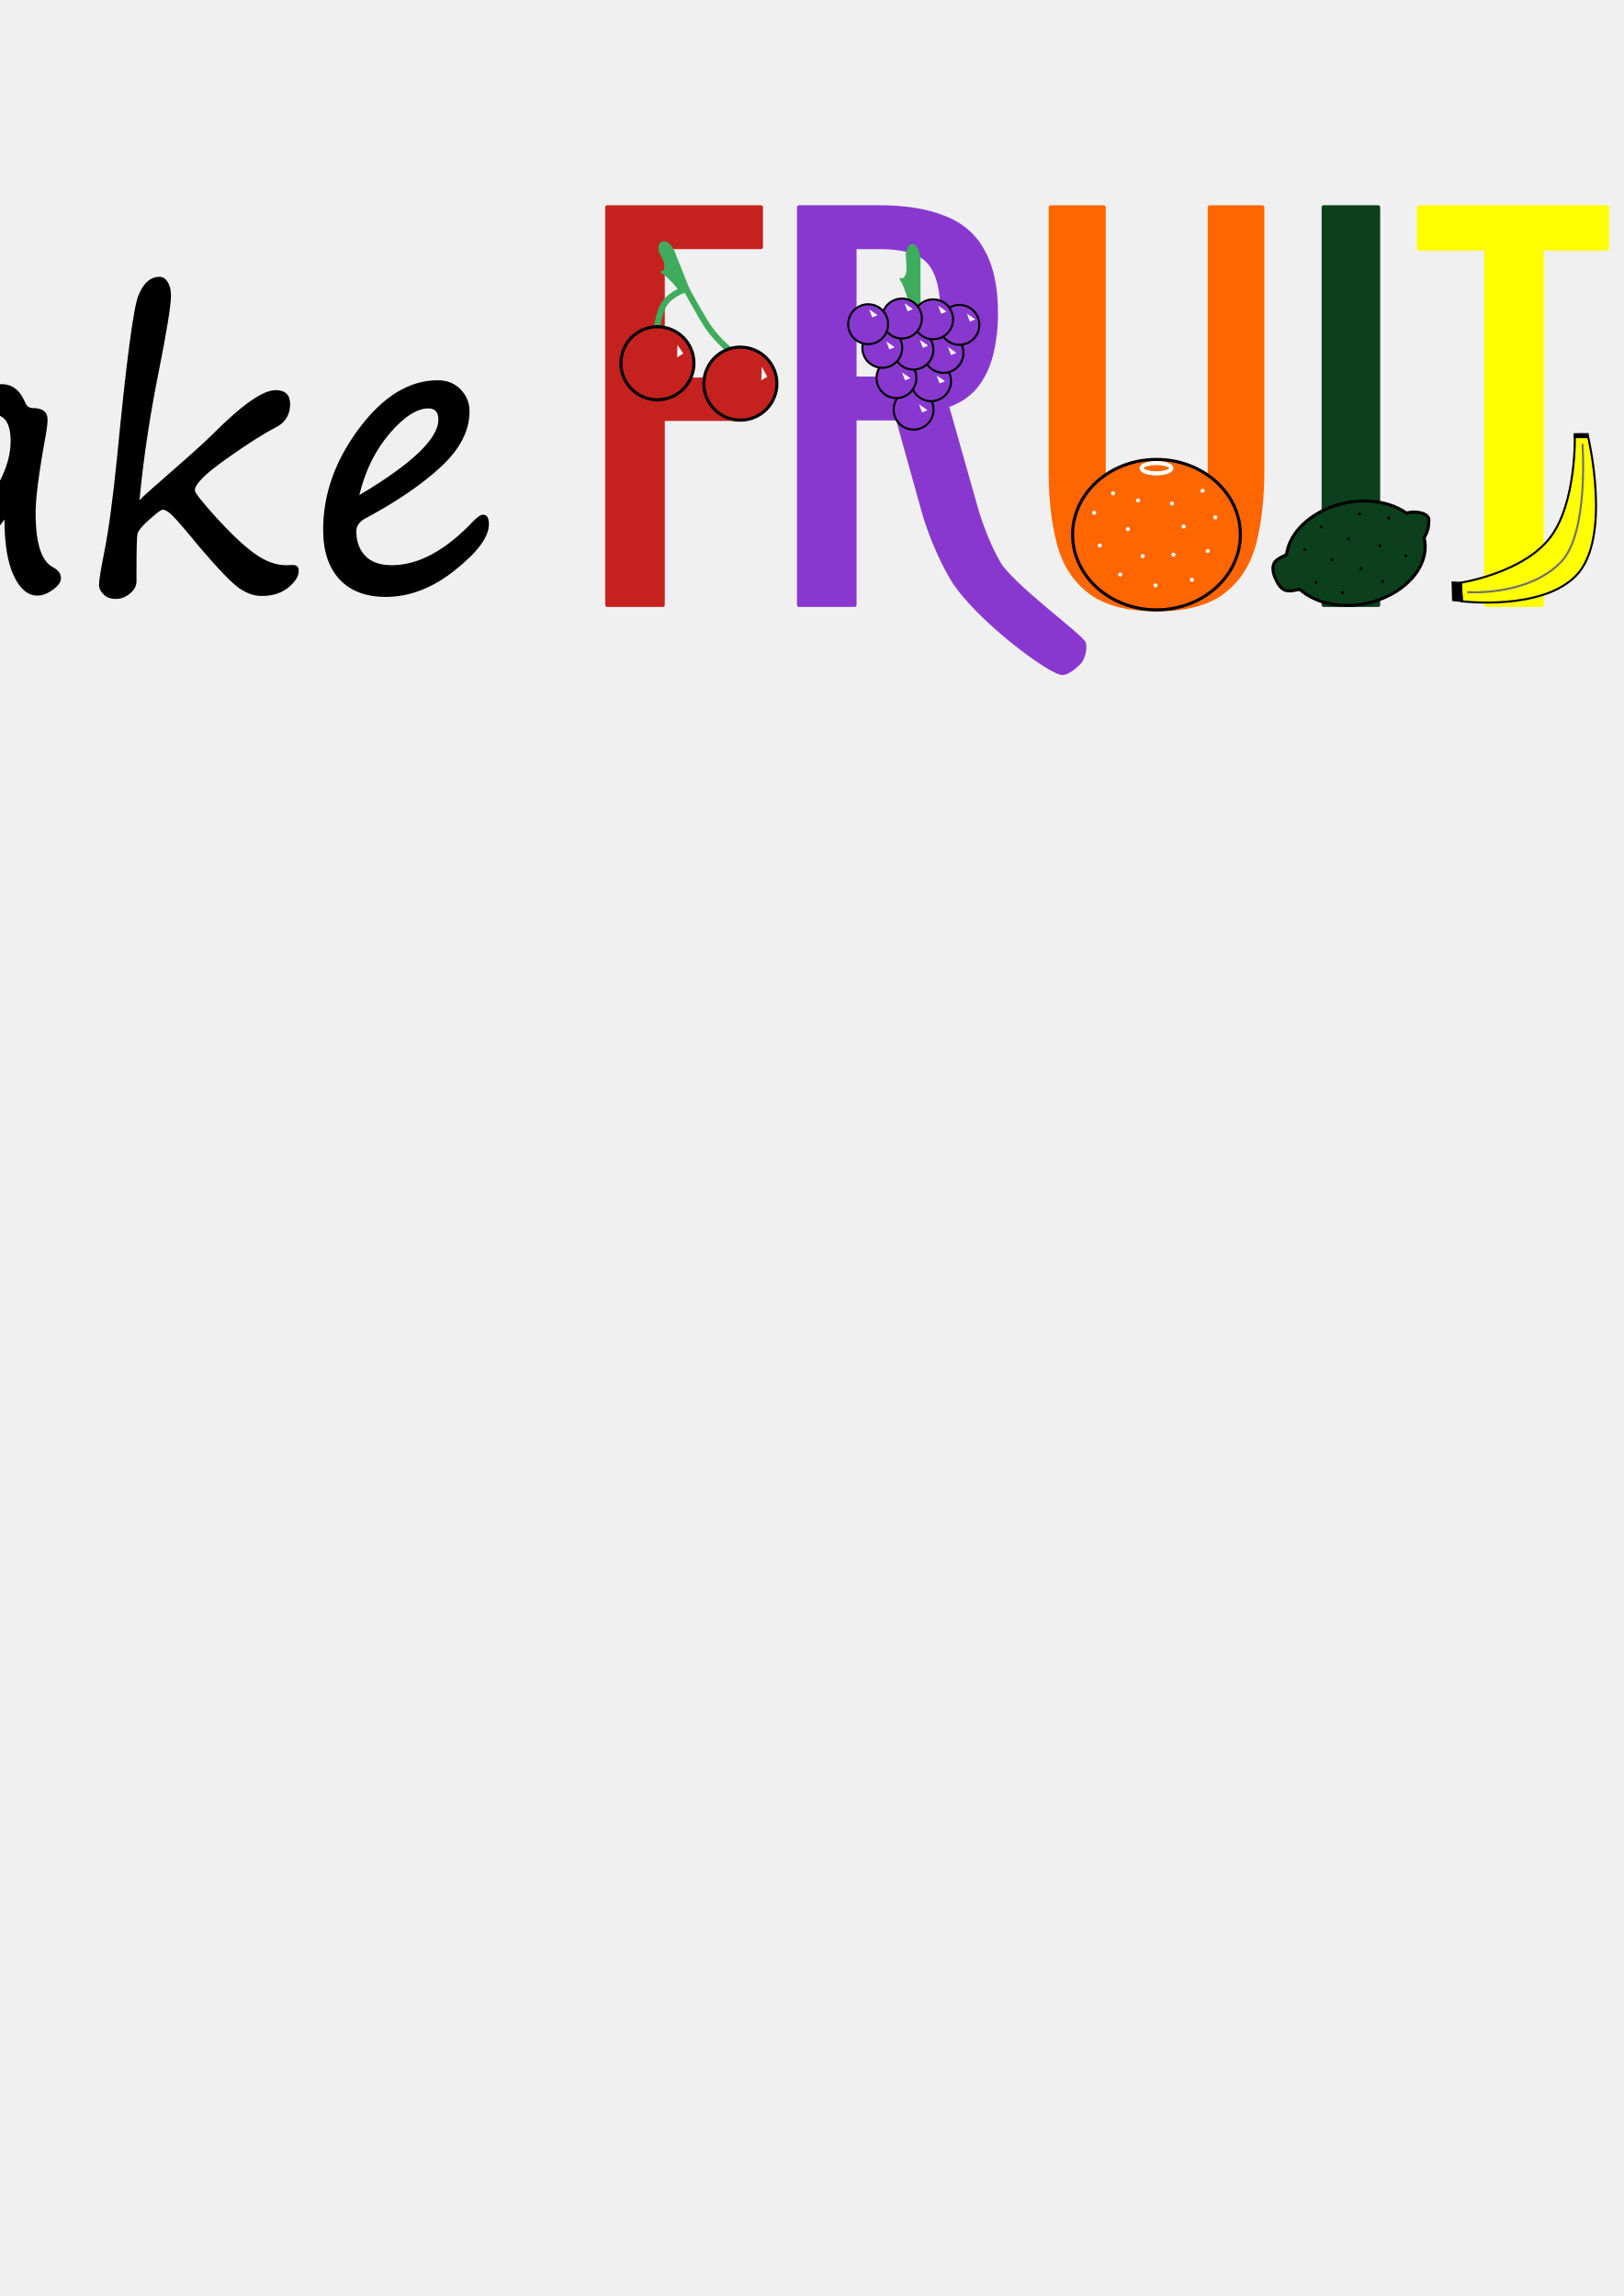
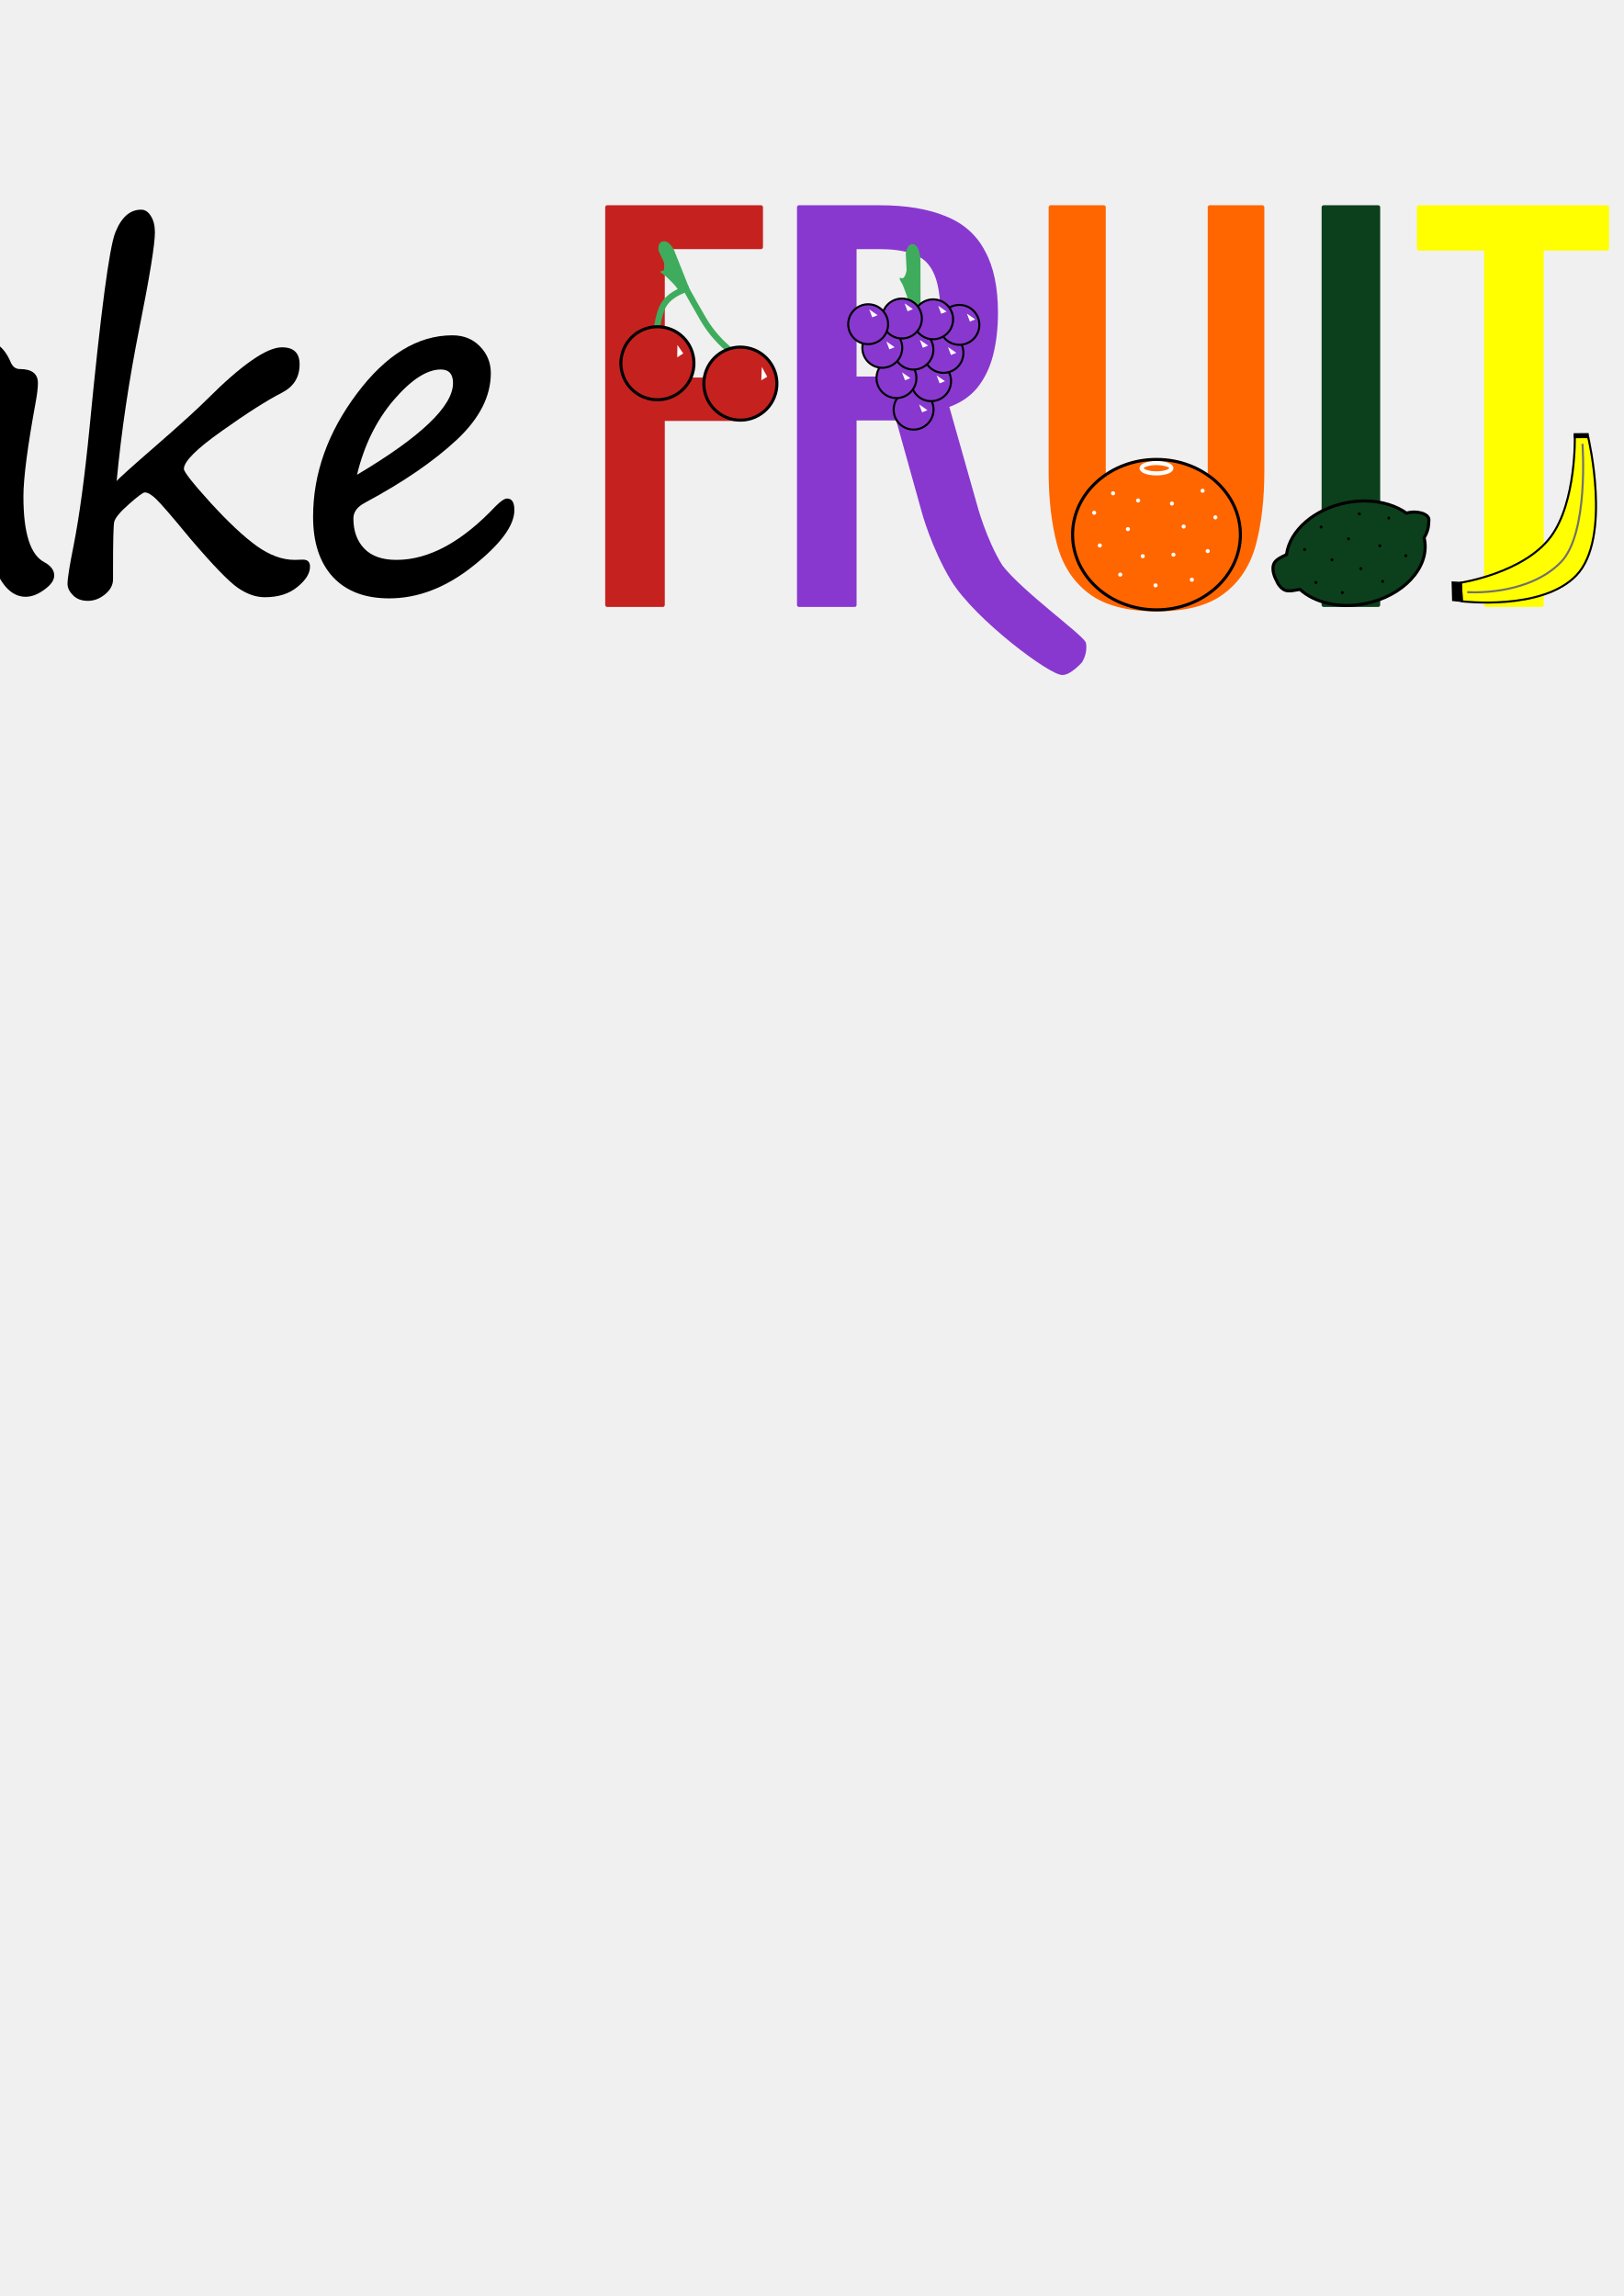
<svg xmlns="http://www.w3.org/2000/svg" width="793.701" height="1122.52" viewBox="0 0 793.701 1122.52" version="1.1" id="svg8">
  <defs id="defs2" />
  <g id="layer1">
-     <g id="g2405">
-       <g id="g2324">
+     <g id="g1228">
+       <g id="g1147">
        <path id="path1345" style="font-style:normal;font-variant:normal;font-weight:normal;font-stretch:normal;font-size:907.087px;line-height:1.25;font-family:Oswald;-inkscape-font-specification:Oswald;letter-spacing:0px;word-spacing:0px;fill:#c5221f;fill-opacity:1;stroke:#c5221f;stroke-width:2;stroke-linejoin:round;stroke-miterlimit:4;stroke-dasharray:none;stroke-opacity:1" d="M 296.841,295.746 V 101.346 h 75.12 v 19.44 h -48 v 64.8 h 37.2 v 19.2 h -37.2 v 90.96 z" />
        <path id="path1347" style="font-style:normal;font-variant:normal;font-weight:normal;font-stretch:normal;font-size:907.087px;line-height:1.25;font-family:Oswald;-inkscape-font-specification:Oswald;letter-spacing:0px;word-spacing:0px;fill:#8838cf;fill-opacity:1;stroke:#8838cf;stroke-width:2;stroke-linejoin:round;stroke-miterlimit:4;stroke-dasharray:none;stroke-opacity:1" d="M 390.591,295.746 V 101.346 h 39.12 c 12.96,0 23.68,1.76 32.16,5.28 8.48,3.36 14.72,8.88 18.72,16.56 4.16,7.52 6.24,17.44 6.24,29.76 0,7.52 -0.8,14.4 -2.4,20.64 -1.6,6.08 -4.16,11.28 -7.68,15.6 -3.52,4.16 -8.16,7.2 -13.92,9.12 l 6.9,24.36 6.9,24.36 c 0,0 4.425,16.935 12.557,30.017 9.899,12.728 38.009,33.01 40.634,37.385 1,4.75 -1.78,8.851 -1.78,8.851 0,0 -5.03,5.601 -8.53,5.726 -5.25,0.625 -42.155,-26.714 -53.822,-45.806 -9.546,-15.91 -14.138,-33.053 -14.138,-33.053 l -6.36,-22.8 -6.36,-22.8 h -21.12 v 91.2 z m 27.12,-110.64 h 10.32 c 7.68,0 13.92,-0.96 18.72,-2.88 4.8,-1.92 8.32,-5.2 10.56,-9.84 2.24,-4.64 3.36,-11.12 3.36,-19.44 0,-11.36 -2.08,-19.52 -6.24,-24.48 -4.16,-5.12 -12.4,-7.68 -24.72,-7.68 h -12 z" />
        <path id="path1349" style="font-style:normal;font-variant:normal;font-weight:normal;font-stretch:normal;font-size:907.087px;line-height:1.25;font-family:Oswald;-inkscape-font-specification:Oswald;letter-spacing:0px;word-spacing:0px;fill:#ff6600;fill-opacity:1;stroke:#ff6600;stroke-width:2;stroke-linejoin:round;stroke-miterlimit:4;stroke-dasharray:none;stroke-opacity:1" d="m 565.438,297.906 q -21.12,0 -32.4,-8.4 -11.28,-8.4 -15.36,-23.52 -4.08,-15.36 -4.08,-35.76 v -128.88 h 25.92 v 130.08 q 0,12.48 1.68,22.8 1.68,10.32 7.2,16.32 5.76,6 17.04,6 11.52,0 17.04,-6 5.52,-6 7.2,-16.32 1.68,-10.32 1.68,-22.8 V 101.346 h 25.68 v 128.88 q 0,20.4 -4.08,35.76 -4.08,15.12 -15.36,23.52 -11.04,8.4 -32.16,8.4 z" />
        <path id="path1351" style="font-style:normal;font-variant:normal;font-weight:normal;font-stretch:normal;font-size:907.087px;line-height:1.25;font-family:Oswald;-inkscape-font-specification:Oswald;letter-spacing:0px;word-spacing:0px;fill:#0c401c;fill-opacity:1;stroke:#0c401c;stroke-width:2;stroke-linejoin:round;stroke-miterlimit:4;stroke-dasharray:none;stroke-opacity:1" d="M 647.031,295.746 V 101.346 h 26.64 v 194.4 z" />
        <path id="path1353" style="font-style:normal;font-variant:normal;font-weight:normal;font-stretch:normal;font-size:907.087px;line-height:1.25;font-family:Oswald;-inkscape-font-specification:Oswald;letter-spacing:0px;word-spacing:0px;fill:#ffff00;fill-opacity:1;stroke:#ffff00;stroke-width:2;stroke-linejoin:round;stroke-miterlimit:10.7;stroke-dasharray:none;stroke-opacity:1" d="M 726.482,295.746 V 121.506 h -32.88 v -20.16 h 91.92 v 20.16 h -31.92 v 174.24 z" />
        <g id="g1149" transform="rotate(16.2333,-952.8102,-2348.742)">
          <path id="path839" d="m 979.901,-318.467 c 0,0 -6.15,3.579 -8.35,9.811 -1.12,3.173 -0.912,7.793 -0.467,11.668 0.445,3.875 1.158,6.994 1.158,6.994 l 0.975,-0.223 c 0,0 -0.7,-3.07 -1.139,-6.885 -0.439,-3.815 -0.586,-8.385 0.416,-11.223 2.043,-5.789 7.914,-9.281 7.914,-9.281 z" style="color:#000000;font-style:normal;font-variant:normal;font-weight:normal;font-stretch:normal;font-size:medium;line-height:normal;font-family:sans-serif;font-variant-ligatures:normal;font-variant-position:normal;font-variant-caps:normal;font-variant-numeric:normal;font-variant-alternates:normal;font-feature-settings:normal;text-indent:0;text-align:start;text-decoration:none;text-decoration-line:none;text-decoration-style:solid;text-decoration-color:#000000;letter-spacing:normal;word-spacing:normal;text-transform:none;writing-mode:lr-tb;direction:ltr;text-orientation:mixed;dominant-baseline:auto;baseline-shift:baseline;text-anchor:start;white-space:normal;shape-padding:0;clip-rule:nonzero;display:inline;overflow:visible;visibility:visible;opacity:1;isolation:auto;mix-blend-mode:normal;color-interpolation:sRGB;color-interpolation-filters:linearRGB;solid-color:#000000;solid-opacity:1;vector-effect:none;fill:#3ba151;fill-opacity:1;fill-rule:nonzero;stroke:#3eac5c;stroke-width:2;stroke-linecap:butt;stroke-linejoin:miter;stroke-miterlimit:4;stroke-dasharray:none;stroke-dashoffset:0;stroke-opacity:1;color-rendering:auto;image-rendering:auto;shape-rendering:auto;text-rendering:auto;enable-background:accumulate" />
          <circle r="17.854" cy="-279.323" cx="976.796" id="path835" style="opacity:1;fill:#c5221f;fill-opacity:1;stroke:#000000;stroke-width:1.5;stroke-miterlimit:4;stroke-dasharray:none;stroke-opacity:1" />
          <path id="path843" d="m 980.334,-318.723 c 0,0 -0.002,0.002 -0.002,0.002 l -0.861,0.508 c 0,0 0.041,0.063 0.086,0.119 0.045,0.056 0.117,0.139 0.236,0.271 0.24,0.265 0.674,0.728 1.477,1.541 1.604,1.626 4.675,4.654 10.561,10.273 11.877,11.34 25.354,13.918 25.354,13.918 l 0.188,-0.982 c 0,0 -13.191,-2.526 -24.85,-13.658 -5.882,-5.616 -8.949,-8.638 -10.541,-10.252 -0.796,-0.807 -1.222,-1.262 -1.445,-1.51 -0.112,-0.124 -0.173,-0.195 -0.201,-0.23 z" style="color:#000000;font-style:normal;font-variant:normal;font-weight:normal;font-stretch:normal;font-size:medium;line-height:normal;font-family:sans-serif;font-variant-ligatures:normal;font-variant-position:normal;font-variant-caps:normal;font-variant-numeric:normal;font-variant-alternates:normal;font-feature-settings:normal;text-indent:0;text-align:start;text-decoration:none;text-decoration-line:none;text-decoration-style:solid;text-decoration-color:#000000;letter-spacing:normal;word-spacing:normal;text-transform:none;writing-mode:lr-tb;direction:ltr;text-orientation:mixed;dominant-baseline:auto;baseline-shift:baseline;text-anchor:start;white-space:normal;shape-padding:0;clip-rule:nonzero;display:inline;overflow:visible;visibility:visible;opacity:1;isolation:auto;mix-blend-mode:normal;color-interpolation:sRGB;color-interpolation-filters:linearRGB;solid-color:#000000;solid-opacity:1;vector-effect:none;fill:#000000;fill-opacity:1;fill-rule:nonzero;stroke:#3eac5c;stroke-width:2;stroke-linecap:butt;stroke-linejoin:miter;stroke-miterlimit:4;stroke-dasharray:none;stroke-dashoffset:0;stroke-opacity:1;color-rendering:auto;image-rendering:auto;shape-rendering:auto;text-rendering:auto;enable-background:accumulate" />
          <circle style="opacity:1;fill:#c5221f;fill-opacity:1;stroke:#000000;stroke-width:1.5;stroke-miterlimit:4;stroke-dasharray:none;stroke-opacity:1" id="circle837" cx="1018.515" cy="-281.09" r="17.854" />
          <path id="path847" d="M 981.141,-319.324 969.125,-334.73 c 0,0 -3.625,-4 -6.375,-2.562 -2.75,1.438 -0.688,5.125 -0.688,5.125 l 4.375,5 c 0,0 1.75,3.375 -0.25,4 -2,0.625 2,1.562 2,1.562 0,0 9.536,4.537 8.34,5.728 -1.196,1.191 4.613,-3.446 4.613,-3.446 z" style="fill:#3eac5c;fill-opacity:1;stroke:none;stroke-width:1px;stroke-linecap:butt;stroke-linejoin:miter;stroke-opacity:1" />
          <path id="path849" d="m 983.69,-290.636 3.889,3.182 -2.298,2.652 z" style="fill:#ffffff;stroke:none;stroke-width:1px;stroke-linecap:butt;stroke-linejoin:miter;stroke-opacity:1" />
          <path id="path851" d="m 1026.294,-291.874 3.889,3.889 -2.298,2.475 z" style="fill:#ffffff;stroke:none;stroke-width:1px;stroke-linecap:butt;stroke-linejoin:miter;stroke-opacity:1" />
        </g>
        <g id="g1133" transform="rotate(4.262611,-4827.448,-5264.901)">
          <circle style="opacity:1;fill:#8838cf;fill-opacity:1;stroke:#000000;stroke-width:1;stroke-miterlimit:4;stroke-dasharray:none;stroke-opacity:1" id="circle864" cx="838.209" cy="-206.85" r="9.75" />
          <circle r="9.75" cy="-221.35" cx="845.709" id="circle866" style="opacity:1;fill:#8838cf;fill-opacity:1;stroke:#000000;stroke-width:1;stroke-miterlimit:4;stroke-dasharray:none;stroke-opacity:1" />
          <circle style="opacity:1;fill:#8838cf;fill-opacity:1;stroke:#000000;stroke-width:1;stroke-miterlimit:4;stroke-dasharray:none;stroke-opacity:1" id="circle868" cx="828.709" cy="-221.6" r="9.75" />
          <circle r="9.75" cy="-235.6" cx="850.709" id="circle870" style="opacity:1;fill:#8838cf;fill-opacity:1;stroke:#000000;stroke-width:1;stroke-miterlimit:4;stroke-dasharray:none;stroke-opacity:1" />
          <circle style="opacity:1;fill:#8838cf;fill-opacity:1;stroke:#000000;stroke-width:1;stroke-miterlimit:4;stroke-dasharray:none;stroke-opacity:1" id="circle872" cx="835.959" cy="-236.1" r="9.75" />
          <circle r="9.75" cy="-235.85" cx="820.709" id="circle874" style="opacity:1;fill:#8838cf;fill-opacity:1;stroke:#000000;stroke-width:1;stroke-miterlimit:4;stroke-dasharray:none;stroke-opacity:1" />
          <circle style="opacity:1;fill:#8838cf;fill-opacity:1;stroke:#000000;stroke-width:1;stroke-miterlimit:4;stroke-dasharray:none;stroke-opacity:1" id="circle876" cx="857.459" cy="-249.85" r="9.75" />
          <path style="fill:#3eac5c;fill-opacity:1;stroke:none;stroke-width:1px;stroke-linecap:butt;stroke-linejoin:miter;stroke-opacity:1" d="m 837.921,-256.63 -1.854,-24.013 c 0,0 -0.907,-6.57 -3.999,-6.898 -3.092,-0.328 -3.334,4.88 -3.334,4.88 l 1.003,8.109 c 0,0 -0.338,4.675 -2.36,3.999 -2.023,-0.676 0.847,2.954 0.847,2.954 0,0 5.604,11.051 3.956,11.498 -1.649,0.447 5.742,-0.528 5.742,-0.528 z" id="path911" />
          <circle r="9.75" cy="-251.6" cx="844.459" id="circle878" style="opacity:1;fill:#8838cf;fill-opacity:1;stroke:#000000;stroke-width:1;stroke-miterlimit:4;stroke-dasharray:none;stroke-opacity:1" />
          <circle style="opacity:1;fill:#8838cf;fill-opacity:1;stroke:#000000;stroke-width:1;stroke-miterlimit:4;stroke-dasharray:none;stroke-opacity:1" id="circle880" cx="829.209" cy="-250.85" r="9.75" />
          <circle r="9.75" cy="-246.85" cx="812.959" id="circle882" style="opacity:1;fill:#8838cf;fill-opacity:1;stroke:#000000;stroke-width:1;stroke-miterlimit:4;stroke-dasharray:none;stroke-opacity:1" />
          <path id="path884" d="m 812.959,-254.1 4.25,2.5 -2.5,1.25 z" style="fill:#ffffff;stroke:none;stroke-width:1px;stroke-linecap:butt;stroke-linejoin:miter;stroke-opacity:1" />
          <path style="fill:#ffffff;stroke:none;stroke-width:1px;stroke-linecap:butt;stroke-linejoin:miter;stroke-opacity:1" d="m 848.209,-224.35 4.25,2.5 -2.5,1.25 z" id="path886" />
          <path id="path888" d="m 831.209,-224.6 4.25,2.5 -2.5,1.25 z" style="fill:#ffffff;stroke:none;stroke-width:1px;stroke-linecap:butt;stroke-linejoin:miter;stroke-opacity:1" />
          <path style="fill:#ffffff;stroke:none;stroke-width:1px;stroke-linecap:butt;stroke-linejoin:miter;stroke-opacity:1" d="m 852.709,-238.6 4.25,2.5 -2.5,1.25 z" id="path890" />
          <path id="path892" d="m 838.709,-241.1 4.25,2.5 -2.5,1.25 z" style="fill:#ffffff;stroke:none;stroke-width:1px;stroke-linecap:butt;stroke-linejoin:miter;stroke-opacity:1" />
          <path style="fill:#ffffff;stroke:none;stroke-width:1px;stroke-linecap:butt;stroke-linejoin:miter;stroke-opacity:1" d="m 822.459,-239.1 4.25,2.5 -2.5,1.25 z" id="path894" />
          <path id="path896" d="m 860.709,-255.6 4.25,2.5 -2.5,1.25 z" style="fill:#ffffff;stroke:none;stroke-width:1px;stroke-linecap:butt;stroke-linejoin:miter;stroke-opacity:1" />
          <path style="fill:#ffffff;stroke:none;stroke-width:1px;stroke-linecap:butt;stroke-linejoin:miter;stroke-opacity:1" d="m 846.459,-258.35 4.25,2.5 -2.5,1.25 z" id="path898" />
          <path id="path900" d="m 829.959,-258.35 4.25,2.5 -2.5,1.25 z" style="fill:#ffffff;stroke:none;stroke-width:1px;stroke-linecap:butt;stroke-linejoin:miter;stroke-opacity:1" />
          <path style="fill:#ffffff;stroke:none;stroke-width:1px;stroke-linecap:butt;stroke-linejoin:miter;stroke-opacity:1" d="m 840.709,-209.6 4.25,2.5 -2.5,1.25 z" id="path902" />
        </g>
        <g id="g1187" transform="translate(-178.558,531.1605)">
          <ellipse ry="36.77" rx="41.012" cy="-269.774" cx="743.876" id="path945" style="opacity:1;fill:#ff6600;fill-opacity:1;stroke:none;stroke-width:3;stroke-miterlimit:4;stroke-dasharray:none;stroke-opacity:1" />
          <ellipse ry="2.525" rx="7.275" cy="-302.254" cx="743.876" id="path949" style="opacity:1;fill:#ff6600;fill-opacity:1;stroke:#ffffff;stroke-width:2;stroke-miterlimit:4;stroke-dasharray:none;stroke-opacity:1" />
          <ellipse style="opacity:1;fill:none;fill-opacity:1;stroke:#000000;stroke-width:1.5;stroke-miterlimit:4;stroke-dasharray:none;stroke-opacity:1" id="ellipse947" cx="743.876" cy="-269.774" rx="41.012" ry="36.77" />
          <circle r="1" style="opacity:1;fill:#ffffff;fill-opacity:1;stroke:none;stroke-width:3;stroke-miterlimit:4;stroke-dasharray:none;stroke-opacity:1" id="circle973" cx="722.66" cy="-289.979" />
          <circle cy="-247.729" cx="761.16" id="circle1005" style="opacity:1;fill:#ffffff;fill-opacity:1;stroke:none;stroke-width:3;stroke-miterlimit:4;stroke-dasharray:none;stroke-opacity:1" r="1" />
          <circle r="1" style="opacity:1;fill:#ffffff;fill-opacity:1;stroke:none;stroke-width:3;stroke-miterlimit:4;stroke-dasharray:none;stroke-opacity:1" id="circle1007" cx="743.41" cy="-244.979" />
          <circle cy="-250.229" cx="726.16" id="circle1009" style="opacity:1;fill:#ffffff;fill-opacity:1;stroke:none;stroke-width:3;stroke-miterlimit:4;stroke-dasharray:none;stroke-opacity:1" r="1" />
          <circle r="1" style="opacity:1;fill:#ffffff;fill-opacity:1;stroke:none;stroke-width:3;stroke-miterlimit:4;stroke-dasharray:none;stroke-opacity:1" id="circle1011" cx="768.91" cy="-261.729" />
          <circle cy="-259.979" cx="752.16" id="circle1013" style="opacity:1;fill:#ffffff;fill-opacity:1;stroke:none;stroke-width:3;stroke-miterlimit:4;stroke-dasharray:none;stroke-opacity:1" r="1" />
          <circle r="1" style="opacity:1;fill:#ffffff;fill-opacity:1;stroke:none;stroke-width:3;stroke-miterlimit:4;stroke-dasharray:none;stroke-opacity:1" id="circle1015" cx="737.16" cy="-259.229" />
          <circle cy="-264.479" cx="716.16" id="circle1017" style="opacity:1;fill:#ffffff;fill-opacity:1;stroke:none;stroke-width:3;stroke-miterlimit:4;stroke-dasharray:none;stroke-opacity:1" r="1" />
          <circle r="1" style="opacity:1;fill:#ffffff;fill-opacity:1;stroke:none;stroke-width:3;stroke-miterlimit:4;stroke-dasharray:none;stroke-opacity:1" id="circle1019" cx="772.66" cy="-278.229" />
          <circle cy="-273.729" cx="757.16" id="circle1021" style="opacity:1;fill:#ffffff;fill-opacity:1;stroke:none;stroke-width:3;stroke-miterlimit:4;stroke-dasharray:none;stroke-opacity:1" r="1" />
          <circle r="1" style="opacity:1;fill:#ffffff;fill-opacity:1;stroke:none;stroke-width:3;stroke-miterlimit:4;stroke-dasharray:none;stroke-opacity:1" id="circle1023" cx="729.91" cy="-272.479" />
          <circle cy="-286.479" cx="734.91" id="circle1025" style="opacity:1;fill:#ffffff;fill-opacity:1;stroke:none;stroke-width:3;stroke-miterlimit:4;stroke-dasharray:none;stroke-opacity:1" r="1" />
          <circle r="1" style="opacity:1;fill:#ffffff;fill-opacity:1;stroke:none;stroke-width:3;stroke-miterlimit:4;stroke-dasharray:none;stroke-opacity:1" id="circle1027" cx="713.41" cy="-280.479" />
          <circle cy="-284.979" cx="751.41" id="circle1029" style="opacity:1;fill:#ffffff;fill-opacity:1;stroke:none;stroke-width:3;stroke-miterlimit:4;stroke-dasharray:none;stroke-opacity:1" r="1" />
          <circle r="1" style="opacity:1;fill:#ffffff;fill-opacity:1;stroke:none;stroke-width:3;stroke-miterlimit:4;stroke-dasharray:none;stroke-opacity:1" id="circle1031" cx="766.41" cy="-291.229" />
        </g>
        <g id="g1752">
          <path id="path1189" d="m 668.401,244.94 c -3.357,-0.111 -6.781,0.163 -10.158,0.812 -15.642,3.02 -27.805,13.531 -29.371,25.382 -4.1,1.946 -5.808,3.01 -6.406,5.142 -0.96,3.422 1.51,7.53 1.51,7.53 0,0 1.783,4.927 5.761,5.064 2.224,0.076 2.455,-0.257 5.723,-0.695 7.346,6.647 19.436,9.319 31.62,6.989 18.614,-3.579 31.726,-17.541 29.286,-31.185 -0.068,-0.341 -0.146,-0.68 -0.233,-1.016 2.336,-4.089 2.154,-6.04 2.334,-8.726 0.205,-3.071 -5.991,-4.857 -10.931,-3.354 -5.065,-3.599 -11.788,-5.687 -19.134,-5.942 z" style="opacity:1;fill:#0c401c;fill-opacity:1;stroke:#000000;stroke-width:1.5;stroke-miterlimit:4;stroke-dasharray:none;stroke-opacity:1" />
          <ellipse ry="0.733" rx="0.73" style="opacity:1;fill:#000000;fill-opacity:1;stroke:none;stroke-width:1.5;stroke-miterlimit:4;stroke-dasharray:none;stroke-opacity:1" id="circle1228" cx="678.883" cy="253.271" />
          <ellipse ry="0.733" rx="0.73" cy="278.008" cx="665.2" id="circle1280" style="opacity:1;fill:#000000;fill-opacity:1;stroke:none;stroke-width:1.5;stroke-miterlimit:4;stroke-dasharray:none;stroke-opacity:1" />
          <ellipse ry="0.733" rx="0.73" style="opacity:1;fill:#000000;fill-opacity:1;stroke:none;stroke-width:1.5;stroke-miterlimit:4;stroke-dasharray:none;stroke-opacity:1" id="circle1282" cx="659.18" cy="263.44" />
          <ellipse ry="0.733" rx="0.73" cy="284.238" cx="675.872" id="circle1284" style="opacity:1;fill:#000000;fill-opacity:1;stroke:none;stroke-width:1.5;stroke-miterlimit:4;stroke-dasharray:none;stroke-opacity:1" />
          <ellipse ry="0.733" rx="0.73" style="opacity:1;fill:#000000;fill-opacity:1;stroke:none;stroke-width:1.5;stroke-miterlimit:4;stroke-dasharray:none;stroke-opacity:1" id="circle1286" cx="664.47" cy="251.255" />
          <ellipse ry="0.733" rx="0.73" cy="266.83" cx="674.504" id="circle1288" style="opacity:1;fill:#000000;fill-opacity:1;stroke:none;stroke-width:1.5;stroke-miterlimit:4;stroke-dasharray:none;stroke-opacity:1" />
          <ellipse ry="0.733" rx="0.73" style="opacity:1;fill:#000000;fill-opacity:1;stroke:none;stroke-width:1.5;stroke-miterlimit:4;stroke-dasharray:none;stroke-opacity:1" id="circle1290" cx="687.183" cy="271.686" />
          <ellipse ry="0.733" rx="0.73" style="opacity:1;fill:#000000;fill-opacity:1;stroke:none;stroke-width:1.5;stroke-miterlimit:4;stroke-dasharray:none;stroke-opacity:1" id="circle1294" cx="643.217" cy="284.788" />
          <ellipse ry="0.733" rx="0.73" cy="268.663" cx="637.744" id="circle1296" style="opacity:1;fill:#000000;fill-opacity:1;stroke:none;stroke-width:1.5;stroke-miterlimit:4;stroke-dasharray:none;stroke-opacity:1" />
          <ellipse ry="0.733" rx="0.73" style="opacity:1;fill:#000000;fill-opacity:1;stroke:none;stroke-width:1.5;stroke-miterlimit:4;stroke-dasharray:none;stroke-opacity:1" id="circle1298" cx="651.061" cy="273.702" />
          <ellipse ry="0.733" rx="0.73" cy="289.735" cx="656.169" id="circle1300" style="opacity:1;fill:#000000;fill-opacity:1;stroke:none;stroke-width:1.5;stroke-miterlimit:4;stroke-dasharray:none;stroke-opacity:1" />
          <ellipse ry="0.733" rx="0.73" style="opacity:1;fill:#000000;fill-opacity:1;stroke:none;stroke-width:1.5;stroke-miterlimit:4;stroke-dasharray:none;stroke-opacity:1" id="circle1302" cx="645.771" cy="257.668" />
        </g>
        <g id="g1762">
          <path id="path1321" d="m 714.568,293.982 -0.508,-9.103 c 0,0 30.711,-4.704 43.927,-22.39 12.72,-17.023 11.81,-49.55 11.81,-49.55 l 6.567,0.865 c 0,0 11.662,49.268 -5.832,67.511 -16.769,17.486 -55.963,12.667 -55.963,12.667 z" style="fill:#ffff00;fill-opacity:1;stroke:#000000;stroke-width:1px;stroke-linecap:butt;stroke-linejoin:miter;stroke-opacity:1" />
          <path id="path1325" d="m 717.214,289.488 c 0,0 29.268,2.241 45.743,-14.62 13.824,-14.147 10.596,-57.869 10.596,-57.869" style="fill:none;stroke:#71716c;stroke-width:1px;stroke-linecap:butt;stroke-linejoin:miter;stroke-opacity:1" />
          <path id="path1327" d="m 714.645,293.841 -4.347,-0.455 -0.226,-8.632 4.013,0.218 z" style="fill:#000000;stroke:#000000;stroke-width:1px;stroke-linecap:butt;stroke-linejoin:miter;stroke-opacity:1" />
          <path id="path1329" d="m 769.787,213.729 -0.048,-1.445 6.356,-0.047 0.226,1.473 z" style="fill:#000000;stroke:#000000;stroke-width:1px;stroke-linecap:butt;stroke-linejoin:miter;stroke-opacity:1" />
        </g>
      </g>
-       <g id="flowRoot1764" style="font-style:normal;font-variant:normal;font-weight:normal;font-stretch:normal;font-size:80px;line-height:1.25;font-family:'Segoe Print';-inkscape-font-specification:'Segoe Print';letter-spacing:0px;word-spacing:0px;fill:#000000;fill-opacity:1;stroke:none" transform="translate(116,13.52285)" aria-label="fake">
-         <path id="path1772" style="font-size:186.667px" d="m -226.74,277.846 q -0.638,2.279 -3.464,3.828 -2.826,1.549 -5.651,1.549 -9.297,0 -9.297,-13.581 0,-6.471 4.284,-36.641 2.643,-18.503 2.643,-28.073 0,-1.641 -3.828,-4.284 -3.919,-2.552 -3.919,-5.013 0,-3.919 5.924,-8.477 4.557,-3.555 5.56,-7.93 1.094,-4.375 2.461,-12.122 4.648,-28.255 14.492,-40.742 9.935,-12.487 25.247,-12.487 8.112,0 13.763,5.56 5.651,5.469 5.651,13.672 0,6.654 -3.19,15.13 -3.099,8.385 -7.109,8.385 -3.008,0 -3.008,-3.008 l 0.638,-8.841 q 0,-17.591 -9.844,-17.591 -10.664,0 -17.682,20.964 -7.018,20.872 -7.018,33.997 0,4.193 5.469,4.193 23.789,0 27.982,-0.182 4.284,-0.182 4.284,3.555 0,3.737 -4.648,5.742 -4.557,1.914 -20.052,3.464 -13.216,1.367 -14.948,2.279 -6.107,33.906 -6.107,60.43 0,7.93 0.729,11.758 0.638,3.555 0.638,4.466 z" />
-         <path id="path1774" style="font-size:186.667px" d="m -113.81,240.476 q -12.76,17.135 -25.247,25.703 -12.487,8.568 -22.878,8.568 -7.018,0 -12.122,-5.924 -5.104,-5.924 -5.104,-15.221 0,-23.971 21.419,-51.589 21.419,-27.708 42.565,-27.708 7.656,0 11.393,8.75 1.185,2.917 3.737,2.917 7.292,0 7.292,5.651 0,2.826 -0.911,7.747 -4.922,26.888 -4.922,37.917 0,22.057 8.385,26.432 4.01,2.188 4.01,5.378 0,2.826 -3.919,5.651 -3.919,2.917 -7.565,2.917 -7.018,0 -11.576,-9.661 -4.557,-9.661 -4.557,-27.526 z m -5.56,-51.315 q -12.031,0 -27.982,22.604 -15.951,22.513 -15.951,37.37 0,10.482 6.927,10.482 10.026,0 27.799,-20.234 17.773,-20.234 17.773,-37.188 0,-13.034 -8.568,-13.034 z" />
-         <path id="path1776" style="font-size:186.667px" d="m -47.82,231.088 q 1.185,-1.549 16.315,-14.674 14.31,-12.487 19.961,-18.138 21.055,-21.055 30.26,-21.055 7.109,0 7.109,6.836 0,7.747 -7.018,11.393 -9.115,4.648 -24.336,15.495 -15.221,10.755 -15.221,15.221 0,1.823 10.755,13.672 10.755,11.758 18.594,17.409 7.839,5.56 15.221,5.56 l 3.008,-0.091 q 3.19,-0.182 3.19,2.826 0,4.01 -5.013,8.112 -5.013,4.193 -13.216,4.193 -5.286,0 -10.755,-3.737 -5.378,-3.646 -19.232,-19.87 -11.029,-13.398 -13.763,-15.951 -2.734,-2.643 -4.557,-2.643 -1.003,0 -6.38,4.74 -5.378,4.74 -5.924,7.201 -0.456,2.461 -0.456,18.776 v 4.284 q 0,3.372 -3.19,6.016 -3.19,2.643 -6.927,2.643 -3.828,0 -6.016,-2.279 -2.188,-2.188 -2.188,-4.557 0,-3.281 2.461,-15.495 3.464,-17.591 6.38,-47.122 6.745,-69.727 10.391,-78.841 3.646,-9.206 10.391,-9.206 2.37,0 3.919,2.552 1.641,2.552 1.641,6.562 0,7.292 -6.289,38.737 -6.289,31.536 -9.115,61.432 z" />
-         <path id="path1778" style="font-size:186.667px" d="m 122.987,242.755 q 0,9.297 -16.497,22.422 -16.406,13.125 -33.906,13.125 -14.674,0 -22.695,-8.659 -7.93,-8.659 -7.93,-24.154 0,-26.068 17.591,-49.583 17.591,-23.516 38.464,-23.516 6.836,0 11.12,4.466 4.375,4.466 4.375,10.755 0,14.036 -13.763,26.888 -13.763,12.852 -36.823,25.247 -4.74,2.461 -4.74,6.38 0,7.565 4.375,12.122 4.375,4.557 12.943,4.557 19.596,0 40.013,-21.693 3.008,-3.008 4.557,-3.008 2.917,0 2.917,4.648 z M 59.641,228.536 q 38.646,-22.969 38.646,-36.914 0,-5.469 -4.922,-5.469 -8.385,0 -18.958,12.305 -10.482,12.305 -14.766,30.078 z" />
+       <g transform="translate(16)" id="g1072">
+         <path id="path1055" style="font-style:normal;font-variant:normal;font-weight:normal;font-stretch:normal;font-size:226.667px;line-height:1.25;font-family:'Segoe Print';-inkscape-font-specification:'Segoe Print';letter-spacing:0px;word-spacing:0px;fill:#000000;fill-opacity:1;stroke:none" d="m -169.444,151.981 q -2.103,3.763 -6.087,24.238 -3.984,20.365 -3.984,34.199 7.637,-1.217 15.716,-2.103 l 23.242,-2.656 q 5.534,-0.775 15.495,-3.431 10.072,-2.656 13.724,-2.656 13.06,0 13.06,10.625 0,2.103 -3.763,5.312 -3.652,3.21 -9.85,4.538 -6.087,1.328 -29.551,3.874 -28.776,3.32 -34.199,5.091 -5.312,1.66 -6.309,3.431 -0.996,1.66 -2.103,16.048 -1.107,14.277 -1.107,23.242 l 0.443,13.724 q 0,11.289 -8.19,11.289 -5.091,0 -9.408,-3.874 -4.316,-3.874 -4.316,-10.404 0,-25.677 12.617,-108.242 2.988,-19.258 2.988,-20.697 0,-2.103 -1.328,-6.419 -1.771,-5.423 -1.771,-7.526 0,-2.988 3.32,-6.419 3.32,-3.542 6.309,-3.542 l 14.609,1.66 q 6.751,0 25.124,-2.214 31.211,-3.763 42.832,-3.763 10.182,0 14.609,3.099 4.427,3.099 4.427,6.087 0,5.312 -3.652,9.186 -3.542,3.763 -7.637,3.763 -1.882,0 -4.095,-0.443 -12.064,-1.992 -18.372,-1.992 -11.842,0 -30.768,2.214 -18.815,2.103 -22.025,4.759 z" />
+         <path id="path1057" style="font-style:normal;font-variant:normal;font-weight:normal;font-stretch:normal;font-size:226.667px;line-height:1.25;font-family:'Segoe Print';-inkscape-font-specification:'Segoe Print';letter-spacing:0px;word-spacing:0px;fill:#000000;fill-opacity:1;stroke:none" d="m -23.034,246.61 q -15.495,20.807 -30.658,31.211 -15.163,10.404 -27.78,10.404 -8.522,0 -14.72,-7.194 -6.198,-7.194 -6.198,-18.483 0,-29.108 26.009,-62.643 26.009,-33.646 51.686,-33.646 9.297,0 13.835,10.625 1.439,3.542 4.538,3.542 8.854,0 8.854,6.862 0,3.431 -1.107,9.408 -5.977,32.65 -5.977,46.042 0,26.784 10.182,32.096 4.87,2.656 4.87,6.53 0,3.431 -4.759,6.862 -4.759,3.542 -9.186,3.542 -8.522,0 -14.056,-11.732 -5.534,-11.732 -5.534,-33.424 z m -6.751,-62.311 q -14.609,0 -33.978,27.448 -19.368,27.337 -19.368,45.378 0,12.728 8.411,12.728 12.174,0 33.757,-24.57 21.582,-24.57 21.582,-45.156 0,-15.827 -10.404,-15.827 z" />
+         <path id="path1059" style="font-style:normal;font-variant:normal;font-weight:normal;font-stretch:normal;font-size:226.667px;line-height:1.25;font-family:'Segoe Print';-inkscape-font-specification:'Segoe Print';letter-spacing:0px;word-spacing:0px;fill:#000000;fill-opacity:1;stroke:none" d="m 41.023,235.21 q 1.439,-1.882 19.811,-17.819 17.376,-15.163 24.238,-22.025 25.566,-25.566 36.745,-25.566 8.633,0 8.633,8.301 0,9.408 -8.522,13.835 -11.068,5.645 -29.551,18.815 -18.483,13.06 -18.483,18.483 0,2.214 13.06,16.602 13.06,14.277 22.578,21.139 9.518,6.751 18.483,6.751 l 3.652,-0.111 q 3.874,-0.221 3.874,3.431 0,4.87 -6.087,9.85 -6.087,5.091 -16.048,5.091 -6.419,0 -13.06,-4.538 -6.53,-4.427 -23.353,-24.128 -13.392,-16.27 -16.712,-19.368 -3.32,-3.21 -5.534,-3.21 -1.217,0 -7.747,5.755 -6.53,5.755 -7.194,8.743 -0.553,2.988 -0.553,22.799 v 5.202 q 0,4.095 -3.874,7.305 -3.874,3.21 -8.411,3.21 -4.648,0 -7.305,-2.767 -2.656,-2.656 -2.656,-5.534 0,-3.984 2.988,-18.815 4.206,-21.361 7.747,-57.22 8.19,-84.668 12.617,-95.736 4.427,-11.178 12.617,-11.178 2.878,0 4.759,3.099 1.992,3.099 1.992,7.969 0,8.854 -7.637,47.038 -7.637,38.294 -11.068,74.596 z" />
+         <path id="path1061" style="font-style:normal;font-variant:normal;font-weight:normal;font-stretch:normal;font-size:226.667px;line-height:1.25;font-family:'Segoe Print';-inkscape-font-specification:'Segoe Print';letter-spacing:0px;word-spacing:0px;fill:#000000;fill-opacity:1;stroke:none" d="m 235.439,249.377 q 0,11.289 -20.033,27.227 -19.922,15.938 -41.172,15.938 -17.819,0 -27.559,-10.514 -9.629,-10.514 -9.629,-29.329 0,-31.654 21.361,-60.208 21.361,-28.555 46.706,-28.555 8.301,0 13.503,5.423 5.312,5.423 5.312,13.06 0,17.044 -16.712,32.65 -16.712,15.605 -44.714,30.658 -5.755,2.988 -5.755,7.747 0,9.186 5.312,14.72 5.312,5.534 15.716,5.534 23.796,0 48.587,-26.341 3.652,-3.652 5.534,-3.652 3.542,0 3.542,5.645 z m -76.921,-17.266 q 46.927,-27.891 46.927,-44.824 0,-6.641 -5.977,-6.641 -10.182,0 -23.021,14.941 -12.728,14.941 -17.93,36.523 z" />
      </g>
    </g>
  </g>
</svg>
